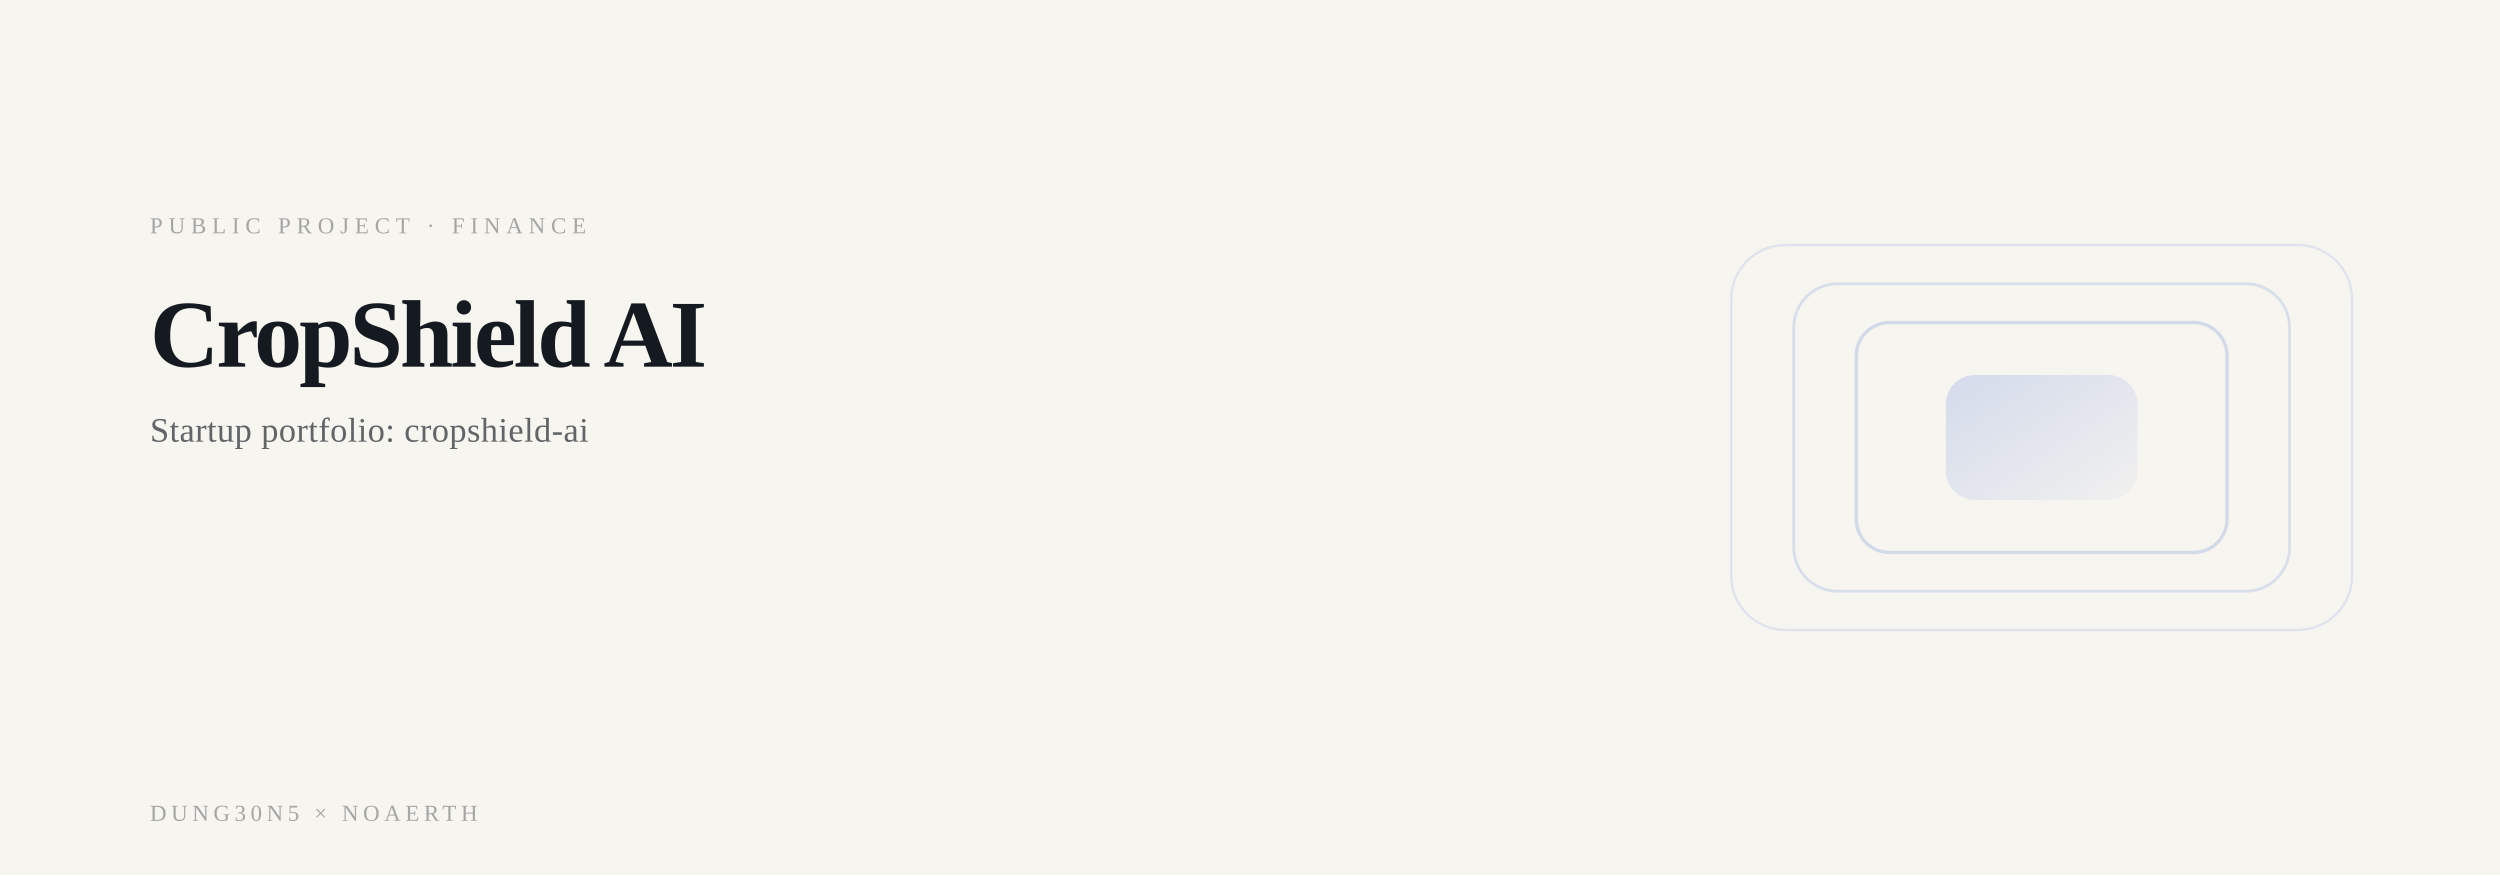
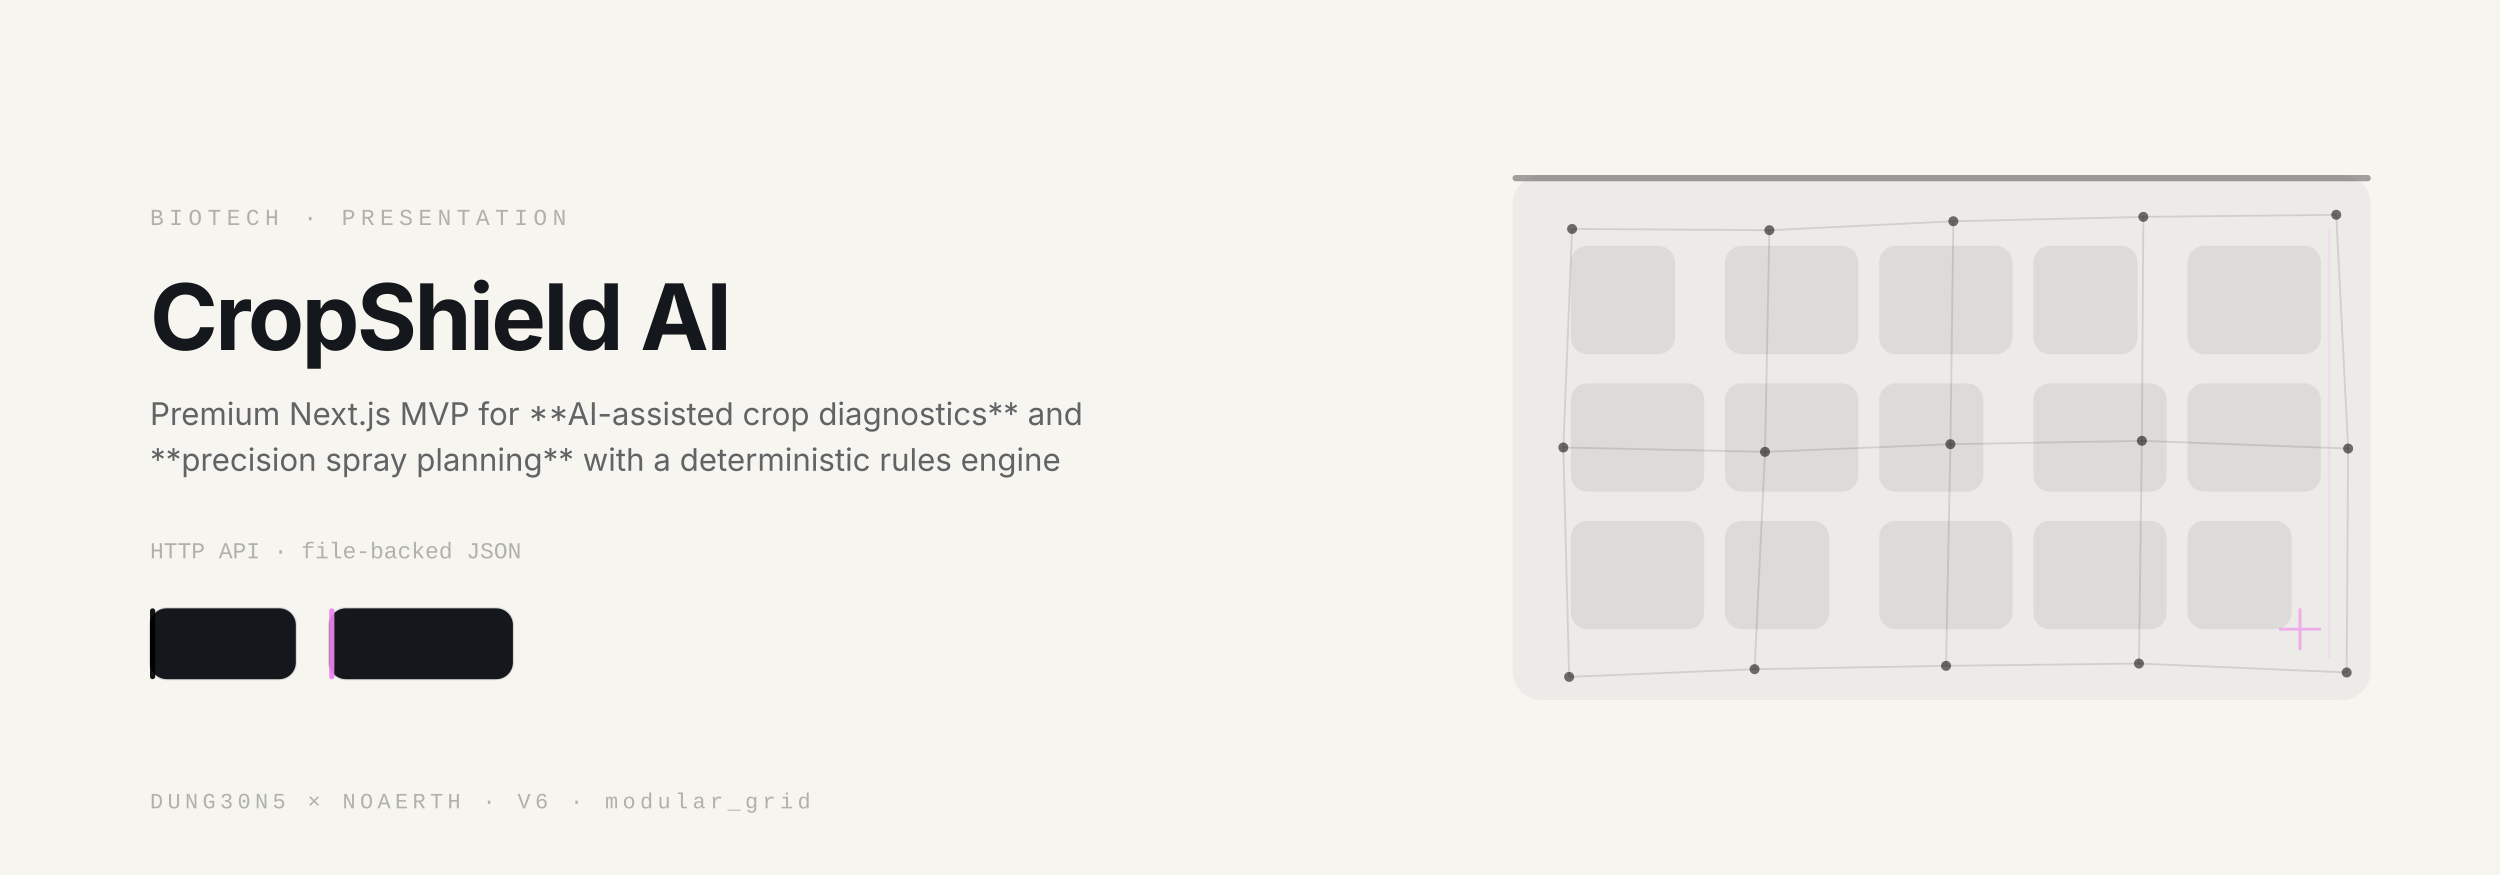
- <svg xmlns="http://www.w3.org/2000/svg" viewBox="0 0 1200 420" width="1200" height="420" role="img" aria-label="CropShield AI: ledger columns with allocation flow between them. Motion depicts capital enters, allocates across positions, and settles into an outcome.">
-   <defs>
-     <linearGradient id="hero-cropshield-ai-light-a" x1="0" y1="0" x2="1" y2="1">
-       <stop offset="0" stop-color="#8fa8e0" stop-opacity="0.85" />
-       <stop offset="1" stop-color="#8fa8e0" stop-opacity="0.15" />
-     </linearGradient>
-   </defs>
+ <svg xmlns="http://www.w3.org/2000/svg" viewBox="0 0 1200 420" width="1200" height="420" role="img" aria-label="CropShield AI: a composed grid assembles and a sweep resolves it">
  <rect width="1200" height="420" fill="#f7f5f0" />
-   <rect x="891" y="154.82" width="178" height="110.36" rx="16" fill="none" stroke="#8fa8e0" stroke-width="1.60" opacity="0.36" />
-   <rect x="861" y="136.22" width="238" height="147.56" rx="21" fill="none" stroke="#8fa8e0" stroke-width="1.38" opacity="0.29" />
-   <rect x="831" y="117.62" width="298" height="184.76" rx="26" fill="none" stroke="#8fa8e0" stroke-width="1.16" opacity="0.23" />
-   <rect x="934" y="180" width="92" height="60" rx="14" fill="url(#hero-cropshield-ai-light-a)" opacity="0.40" />
-   <text x="72" y="112" fill="#141a205c" font-size="11" letter-spacing="2.8">PUBLIC PROJECT · FINANCE</text>
-   <text x="72" y="176" fill="#141a20" font-size="46" font-weight="660" letter-spacing="-1.4">CropShield AI</text>
-   <text x="72" y="212" fill="#141a20a8" font-size="16.5" letter-spacing="0.2">Startup portfolio: cropshield-ai</text>
-   <rect x="72" y="266" width="106" height="40" rx="9" fill="#141a20" fill-opacity="0.05" stroke="#f4efe424" stroke-width="1.1" opacity="0">
-     <animate attributeName="opacity" from="0" to="1" dur="0.5s" begin="0.50s" fill="freeze" />
-   </rect>
-   <rect x="72" y="266" width="2.5" height="40" rx="1.2" fill="#8fa8e0" opacity="0">
-     <animate attributeName="opacity" from="0" to="0.9" dur="0.5s" begin="0.50s" fill="freeze" />
-   </rect>
-   <text x="125" y="291" fill="#141a20" font-size="11.5" text-anchor="middle" font-family="ui-monospace,SFMono-Regular,Menlo,monospace" opacity="0">capital<animate attributeName="opacity" from="0" to="1" dur="0.5s" begin="0.65s" fill="freeze" />
-   </text>
-   <rect x="194" y="266" width="106" height="40" rx="9" fill="#141a20" fill-opacity="0.05" stroke="#f4efe424" stroke-width="1.1" opacity="0">
-     <animate attributeName="opacity" from="0" to="1" dur="0.5s" begin="1.00s" fill="freeze" />
-   </rect>
-   <rect x="194" y="266" width="2.5" height="40" rx="1.2" fill="#8fa8e0" opacity="0">
-     <animate attributeName="opacity" from="0" to="0.9" dur="0.5s" begin="1.00s" fill="freeze" />
-   </rect>
-   <text x="247" y="291" fill="#141a20" font-size="11.5" text-anchor="middle" font-family="ui-monospace,SFMono-Regular,Menlo,monospace" opacity="0">allocate<animate attributeName="opacity" from="0" to="1" dur="0.5s" begin="1.15s" fill="freeze" />
-   </text>
-   <rect x="316" y="266" width="106" height="40" rx="9" fill="#141a20" fill-opacity="0.05" stroke="#f4efe424" stroke-width="1.1" opacity="0">
-     <animate attributeName="opacity" from="0" to="1" dur="0.5s" begin="1.50s" fill="freeze" />
-   </rect>
-   <rect x="316" y="266" width="2.5" height="40" rx="1.2" fill="#8fa8e0" opacity="0">
-     <animate attributeName="opacity" from="0" to="0.9" dur="0.5s" begin="1.50s" fill="freeze" />
-   </rect>
-   <text x="369" y="291" fill="#141a20" font-size="11.5" text-anchor="middle" font-family="ui-monospace,SFMono-Regular,Menlo,monospace" opacity="0">mark<animate attributeName="opacity" from="0" to="1" dur="0.5s" begin="1.65s" fill="freeze" />
-   </text>
-   <rect x="438" y="266" width="106" height="40" rx="9" fill="#141a20" fill-opacity="0.05" stroke="#f4efe424" stroke-width="1.1" opacity="0">
-     <animate attributeName="opacity" from="0" to="1" dur="0.5s" begin="2.00s" fill="freeze" />
-   </rect>
-   <rect x="438" y="266" width="2.5" height="40" rx="1.2" fill="#e7c27a" opacity="0">
-     <animate attributeName="opacity" from="0" to="0.9" dur="0.5s" begin="2.00s" fill="freeze" />
-   </rect>
-   <text x="491" y="291" fill="#141a20" font-size="11.5" text-anchor="middle" font-family="ui-monospace,SFMono-Regular,Menlo,monospace" opacity="0">settle<animate attributeName="opacity" from="0" to="1" dur="0.5s" begin="2.15s" fill="freeze" />
-   </text>
-   <text x="72" y="394" fill="#141a205c" font-size="11" letter-spacing="2.2">DUNG30N5 × NOAERTH</text>
+   <text x="72" y="108" font-family="ui-monospace, SFMono-Regular, Menlo, Monaco, Consolas, 'Liberation Mono', monospace" font-size="11" letter-spacing="2.6" fill="#14171c4f">BIOTECH · PRESENTATION</text>
+   <text x="72" y="168" font-family="-apple-system, BlinkMacSystemFont, 'Segoe UI', Inter, Helvetica, Arial, sans-serif" font-size="44" font-weight="660" letter-spacing="-1.2" fill="#14171c">CropShield AI</text>
+   <text x="72" y="204" font-family="-apple-system, BlinkMacSystemFont, 'Segoe UI', Inter, Helvetica, Arial, sans-serif" font-size="15" fill="#14171ca8">Premium Next.js MVP for **AI-assisted crop diagnostics** and</text>
+   <text x="72" y="226" font-family="-apple-system, BlinkMacSystemFont, 'Segoe UI', Inter, Helvetica, Arial, sans-serif" font-size="15" fill="#14171ca8">**precision spray planning** with a deterministic rules engine</text>
+   <text x="72" y="268" font-family="ui-monospace, SFMono-Regular, Menlo, Monaco, Consolas, 'Liberation Mono', monospace" font-size="11" fill="#14171c4f">HTTP API · file-backed JSON</text>
+   <rect x="72.0" y="292.0" width="70.0" height="34.0" rx="8" fill="#14171c" stroke="#14171c1f" stroke-width="1.1" />
+   <rect x="72.0" y="292.0" width="2.5" height="34.0" rx="1.2" fill="mint" opacity="0.92" />
+   <text x="107.0" y="314" font-family="ui-monospace, SFMono-Regular, Menlo, Monaco, Consolas, 'Liberation Mono', monospace" font-size="11" fill="#14171c" fill-opacity="0.82" text-anchor="middle">reports</text>
+   <rect x="158.0" y="292.0" width="88.2" height="34.0" rx="8" fill="#14171c" stroke="#14171c1f" stroke-width="1.1" />
+   <rect x="158.0" y="292.0" width="2.5" height="34.0" rx="1.2" fill="violet" opacity="0.92" />
+   <text x="202.1" y="314" font-family="ui-monospace, SFMono-Regular, Menlo, Monaco, Consolas, 'Liberation Mono', monospace" font-size="11" fill="#14171c" fill-opacity="0.82" text-anchor="middle">reports/[id]</text>
+   <rect x="726.0" y="84.0" width="412.0" height="252.0" rx="14" fill="mint" fill-opacity="0.04" />
+   <rect x="729.0" y="87.0" width="406.0" height="246.0" rx="12" fill="none" stroke="mint" stroke-width="1" stroke-opacity="0.18" />
+   <line x1="754.6" y1="109.9" x2="849.3" y2="110.5" stroke="#14171c1f" stroke-width="0.9" />
+   <line x1="754.6" y1="109.9" x2="750.4" y2="214.8" stroke="#14171c1f" stroke-width="0.9" />
+   <line x1="849.3" y1="110.5" x2="937.6" y2="106.2" stroke="#14171c1f" stroke-width="0.9" />
+   <line x1="849.3" y1="110.5" x2="847.2" y2="216.9" stroke="#14171c1f" stroke-width="0.9" />
+   <line x1="937.6" y1="106.2" x2="1028.8" y2="104.1" stroke="#14171c1f" stroke-width="0.9" />
+   <line x1="937.6" y1="106.2" x2="936.2" y2="213.2" stroke="#14171c1f" stroke-width="0.9" />
+   <line x1="1028.8" y1="104.1" x2="1121.4" y2="103.1" stroke="#14171c1f" stroke-width="0.9" />
+   <line x1="1028.8" y1="104.1" x2="1028.1" y2="211.6" stroke="#14171c1f" stroke-width="0.9" />
+   <line x1="1121.4" y1="103.1" x2="1127.1" y2="215.3" stroke="#14171c1f" stroke-width="0.9" />
+   <line x1="750.4" y1="214.8" x2="847.2" y2="216.9" stroke="#14171c1f" stroke-width="0.9" />
+   <line x1="750.4" y1="214.8" x2="753.2" y2="324.9" stroke="#14171c1f" stroke-width="0.9" />
+   <line x1="847.2" y1="216.9" x2="936.2" y2="213.2" stroke="#14171c1f" stroke-width="0.9" />
+   <line x1="847.2" y1="216.9" x2="842.2" y2="321.2" stroke="#14171c1f" stroke-width="0.9" />
+   <line x1="936.2" y1="213.2" x2="1028.1" y2="211.6" stroke="#14171c1f" stroke-width="0.9" />
+   <line x1="936.2" y1="213.2" x2="934.1" y2="319.6" stroke="#14171c1f" stroke-width="0.9" />
+   <line x1="1028.1" y1="211.6" x2="1127.1" y2="215.3" stroke="#14171c1f" stroke-width="0.9" />
+   <line x1="1028.1" y1="211.6" x2="1026.7" y2="318.5" stroke="#14171c1f" stroke-width="0.9" />
+   <line x1="1127.1" y1="215.3" x2="1126.4" y2="322.8" stroke="#14171c1f" stroke-width="0.9" />
+   <line x1="753.2" y1="324.9" x2="842.2" y2="321.2" stroke="#14171c1f" stroke-width="0.9" />
+   <line x1="842.2" y1="321.2" x2="934.1" y2="319.6" stroke="#14171c1f" stroke-width="0.9" />
+   <line x1="934.1" y1="319.6" x2="1026.7" y2="318.5" stroke="#14171c1f" stroke-width="0.9" />
+   <line x1="1026.7" y1="318.5" x2="1126.4" y2="322.8" stroke="#14171c1f" stroke-width="0.9" />
+   <circle cx="754.6" cy="109.9" r="2.4" fill="mint" opacity="0.55" />
+   <circle cx="849.3" cy="110.5" r="2.4" fill="mint" opacity="0.55" />
+   <circle cx="937.6" cy="106.2" r="2.4" fill="mint" opacity="0.55" />
+   <circle cx="1028.8" cy="104.1" r="2.4" fill="mint" opacity="0.55" />
+   <circle cx="1121.4" cy="103.1" r="2.4" fill="mint" opacity="0.55" />
+   <circle cx="750.4" cy="214.8" r="2.4" fill="mint" opacity="0.55" />
+   <circle cx="847.2" cy="216.9" r="2.4" fill="mint" opacity="0.55" />
+   <circle cx="936.2" cy="213.2" r="2.4" fill="mint" opacity="0.55" />
+   <circle cx="1028.1" cy="211.6" r="2.4" fill="mint" opacity="0.55" />
+   <circle cx="1127.1" cy="215.3" r="2.4" fill="mint" opacity="0.55" />
+   <circle cx="753.2" cy="324.9" r="2.4" fill="mint" opacity="0.55" />
+   <circle cx="842.2" cy="321.2" r="2.4" fill="mint" opacity="0.55" />
+   <circle cx="934.1" cy="319.6" r="2.4" fill="mint" opacity="0.55" />
+   <circle cx="1026.7" cy="318.5" r="2.4" fill="mint" opacity="0.55" />
+   <circle cx="1126.4" cy="322.8" r="2.4" fill="mint" opacity="0.55" />
+   <rect x="726.0" y="84.0" width="412.0" height="3" rx="1.5" fill="mint" opacity="0.35" />
+   <path d="M1094.0 302.0 h20 M1104.0 292.0 v20" stroke="violet" stroke-width="1.4" opacity="0.6" />
+   <rect x="754" y="118" width="50" height="52" rx="8" fill="mint" fill-opacity="0.08" stroke="mint" stroke-width="1" stroke-opacity="0.4" opacity="0.85" />
+   <rect x="828" y="118" width="64" height="52" rx="8" fill="mint" fill-opacity="0.08" stroke="mint" stroke-width="1" stroke-opacity="0.4" opacity="0.85" />
+   <rect x="902" y="118" width="64" height="52" rx="8" fill="mint" fill-opacity="0.08" stroke="mint" stroke-width="1" stroke-opacity="0.4" opacity="0.85" />
+   <rect x="976" y="118" width="50" height="52" rx="8" fill="mint" fill-opacity="0.08" stroke="mint" stroke-width="1" stroke-opacity="0.4" opacity="0.85" />
+   <rect x="1050" y="118" width="64" height="52" rx="8" fill="mint" fill-opacity="0.08" stroke="mint" stroke-width="1" stroke-opacity="0.4" opacity="0.85" />
+   <rect x="754" y="184" width="64" height="52" rx="8" fill="mint" fill-opacity="0.08" stroke="mint" stroke-width="1" stroke-opacity="0.4" opacity="0.85" />
+   <rect x="828" y="184" width="64" height="52" rx="8" fill="mint" fill-opacity="0.08" stroke="mint" stroke-width="1" stroke-opacity="0.4" opacity="0.85" />
+   <rect x="902" y="184" width="50" height="52" rx="8" fill="mint" fill-opacity="0.08" stroke="mint" stroke-width="1" stroke-opacity="0.4" opacity="0.85" />
+   <rect x="976" y="184" width="64" height="52" rx="8" fill="mint" fill-opacity="0.08" stroke="mint" stroke-width="1" stroke-opacity="0.4" opacity="0.85" />
+   <rect x="1050" y="184" width="64" height="52" rx="8" fill="mint" fill-opacity="0.08" stroke="mint" stroke-width="1" stroke-opacity="0.4" opacity="0.85" />
+   <rect x="754" y="250" width="64" height="52" rx="8" fill="mint" fill-opacity="0.08" stroke="mint" stroke-width="1" stroke-opacity="0.4" opacity="0.85" />
+   <rect x="828" y="250" width="50" height="52" rx="8" fill="mint" fill-opacity="0.08" stroke="mint" stroke-width="1" stroke-opacity="0.4" opacity="0.85" />
+   <rect x="902" y="250" width="64" height="52" rx="8" fill="mint" fill-opacity="0.08" stroke="mint" stroke-width="1" stroke-opacity="0.4" opacity="0.85" />
+   <rect x="976" y="250" width="64" height="52" rx="8" fill="mint" fill-opacity="0.08" stroke="mint" stroke-width="1" stroke-opacity="0.4" opacity="0.85" />
+   <rect x="1050" y="250" width="50" height="52" rx="8" fill="mint" fill-opacity="0.08" stroke="mint" stroke-width="1" stroke-opacity="0.4" opacity="0.85" />
+   <line x1="1118" y1="110" x2="1118" y2="316" stroke="violet" stroke-width="1.4" opacity="0.14" />
+   <text x="72" y="388" font-family="ui-monospace, SFMono-Regular, Menlo, Monaco, Consolas, 'Liberation Mono', monospace" font-size="10.5" letter-spacing="2.1" fill="#14171c4f">DUNG30N5 × NOAERTH · V6 · modular_grid</text>
</svg>
